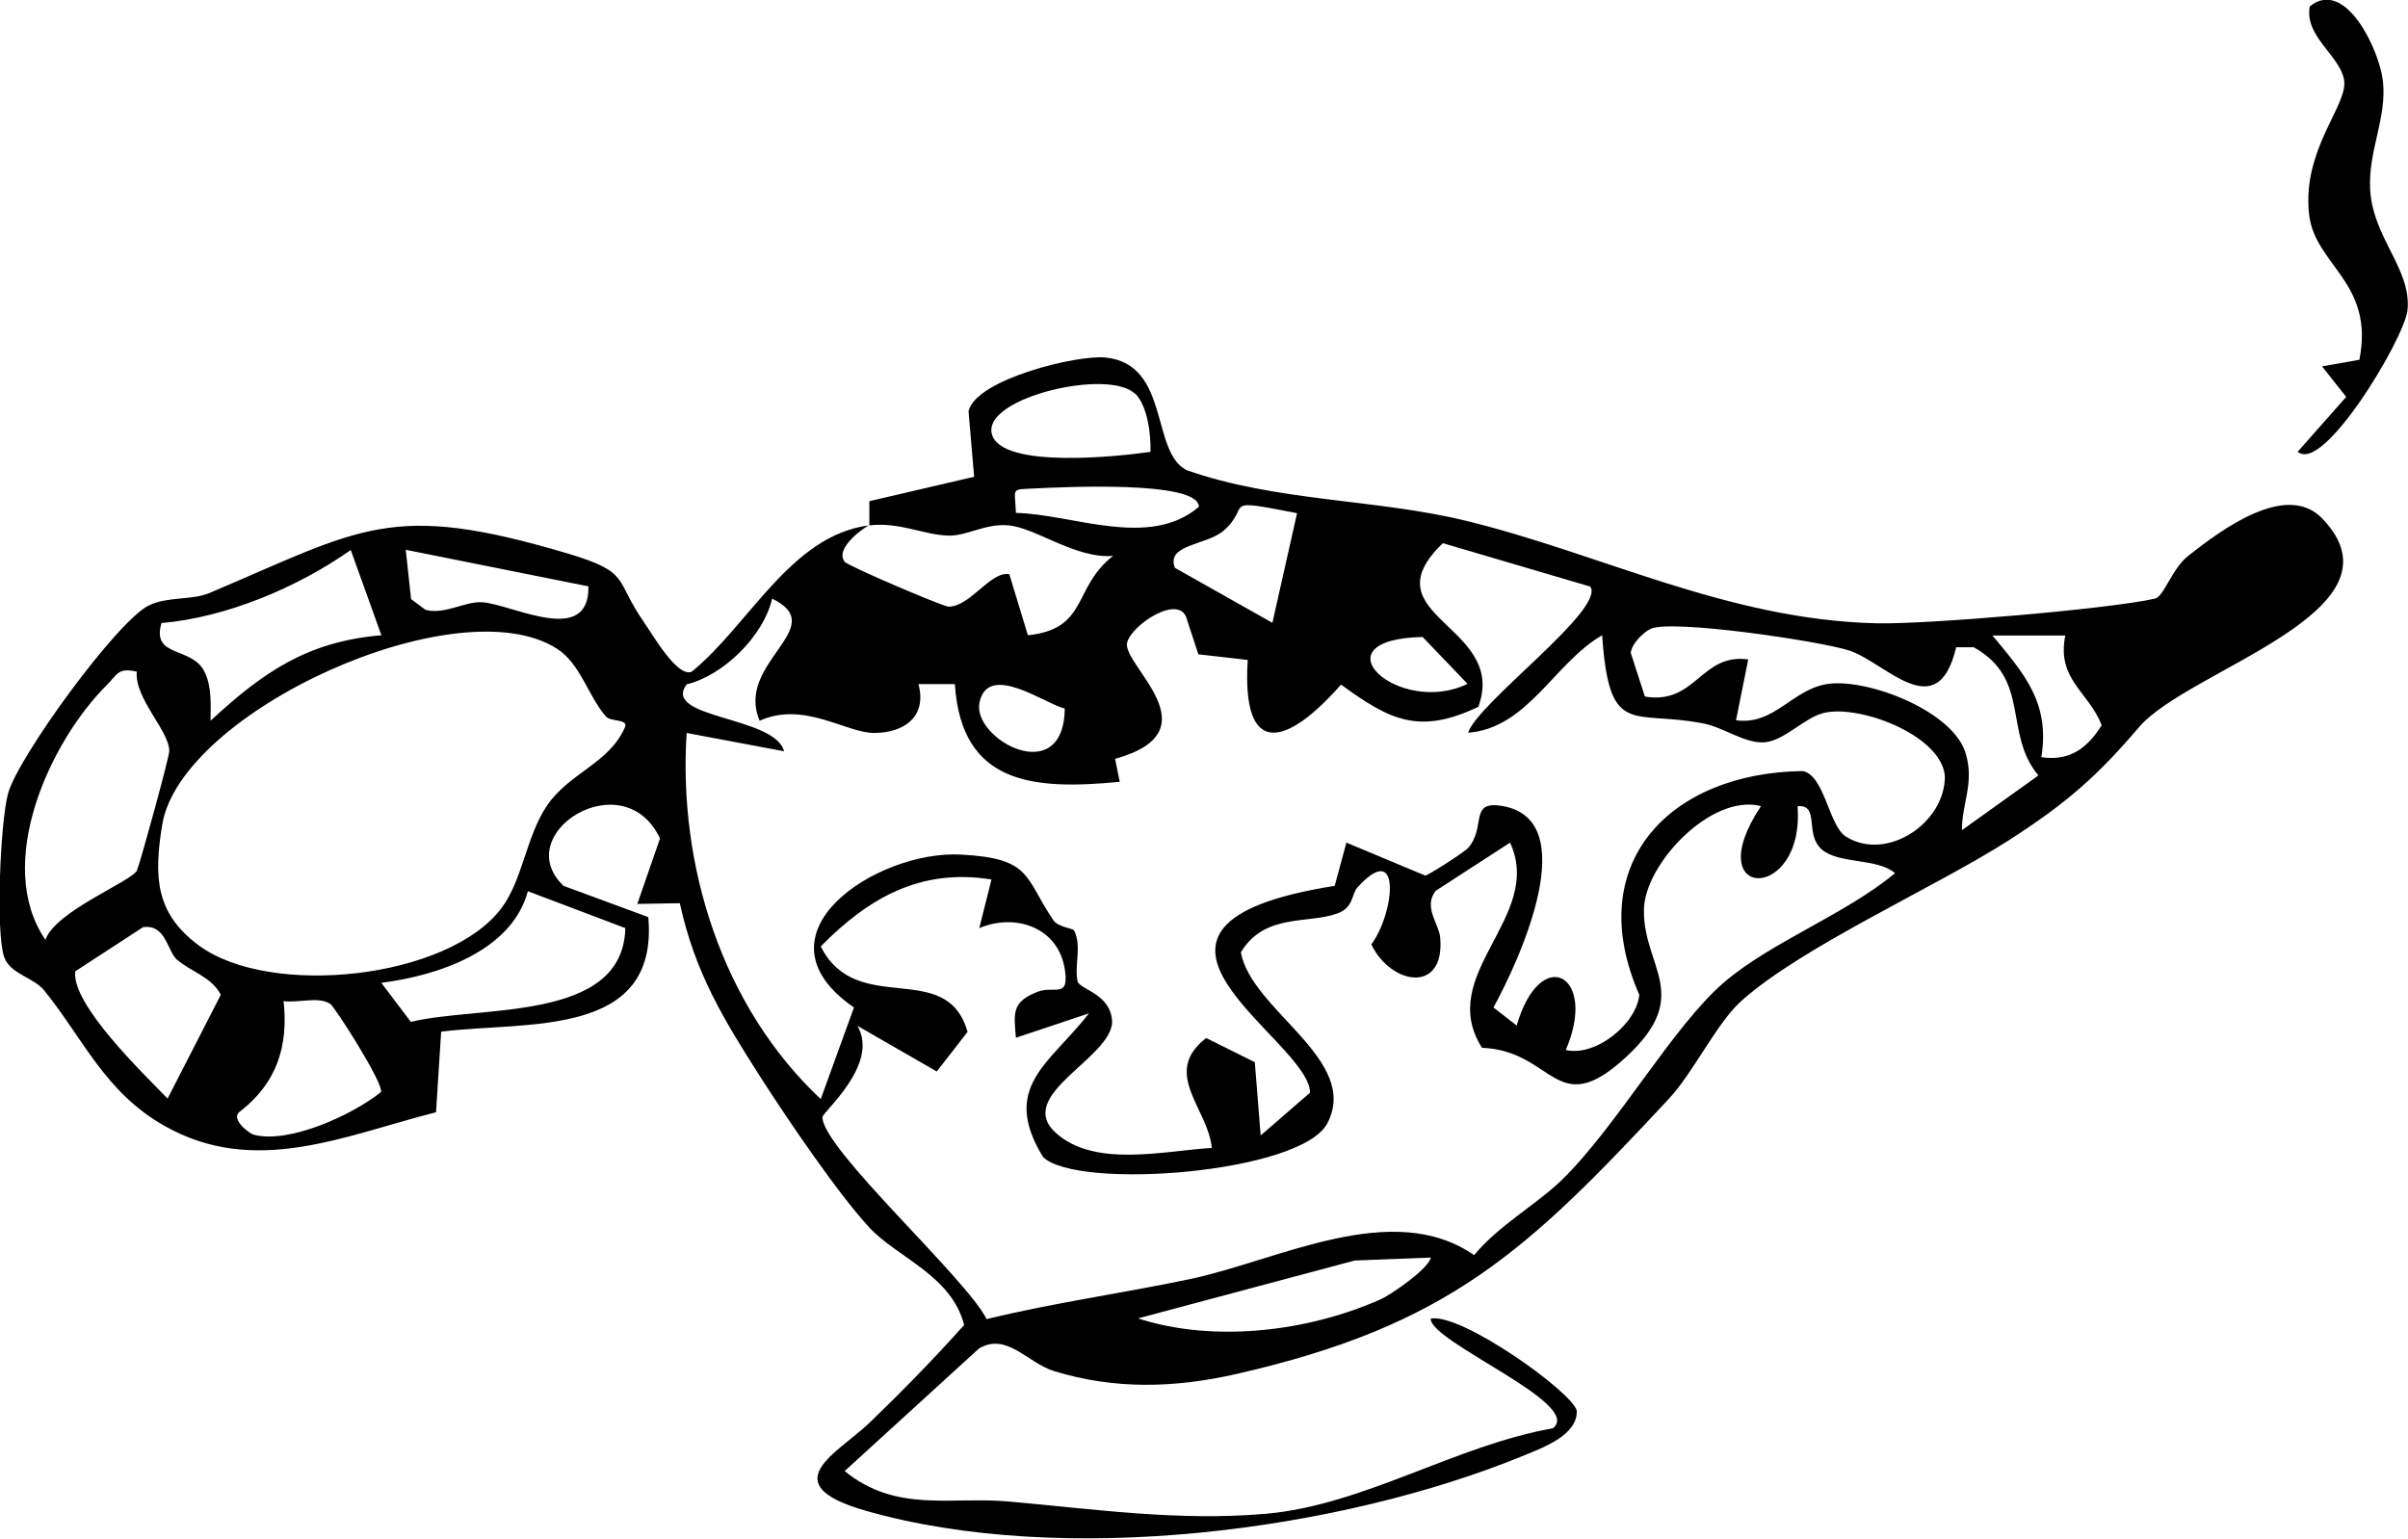
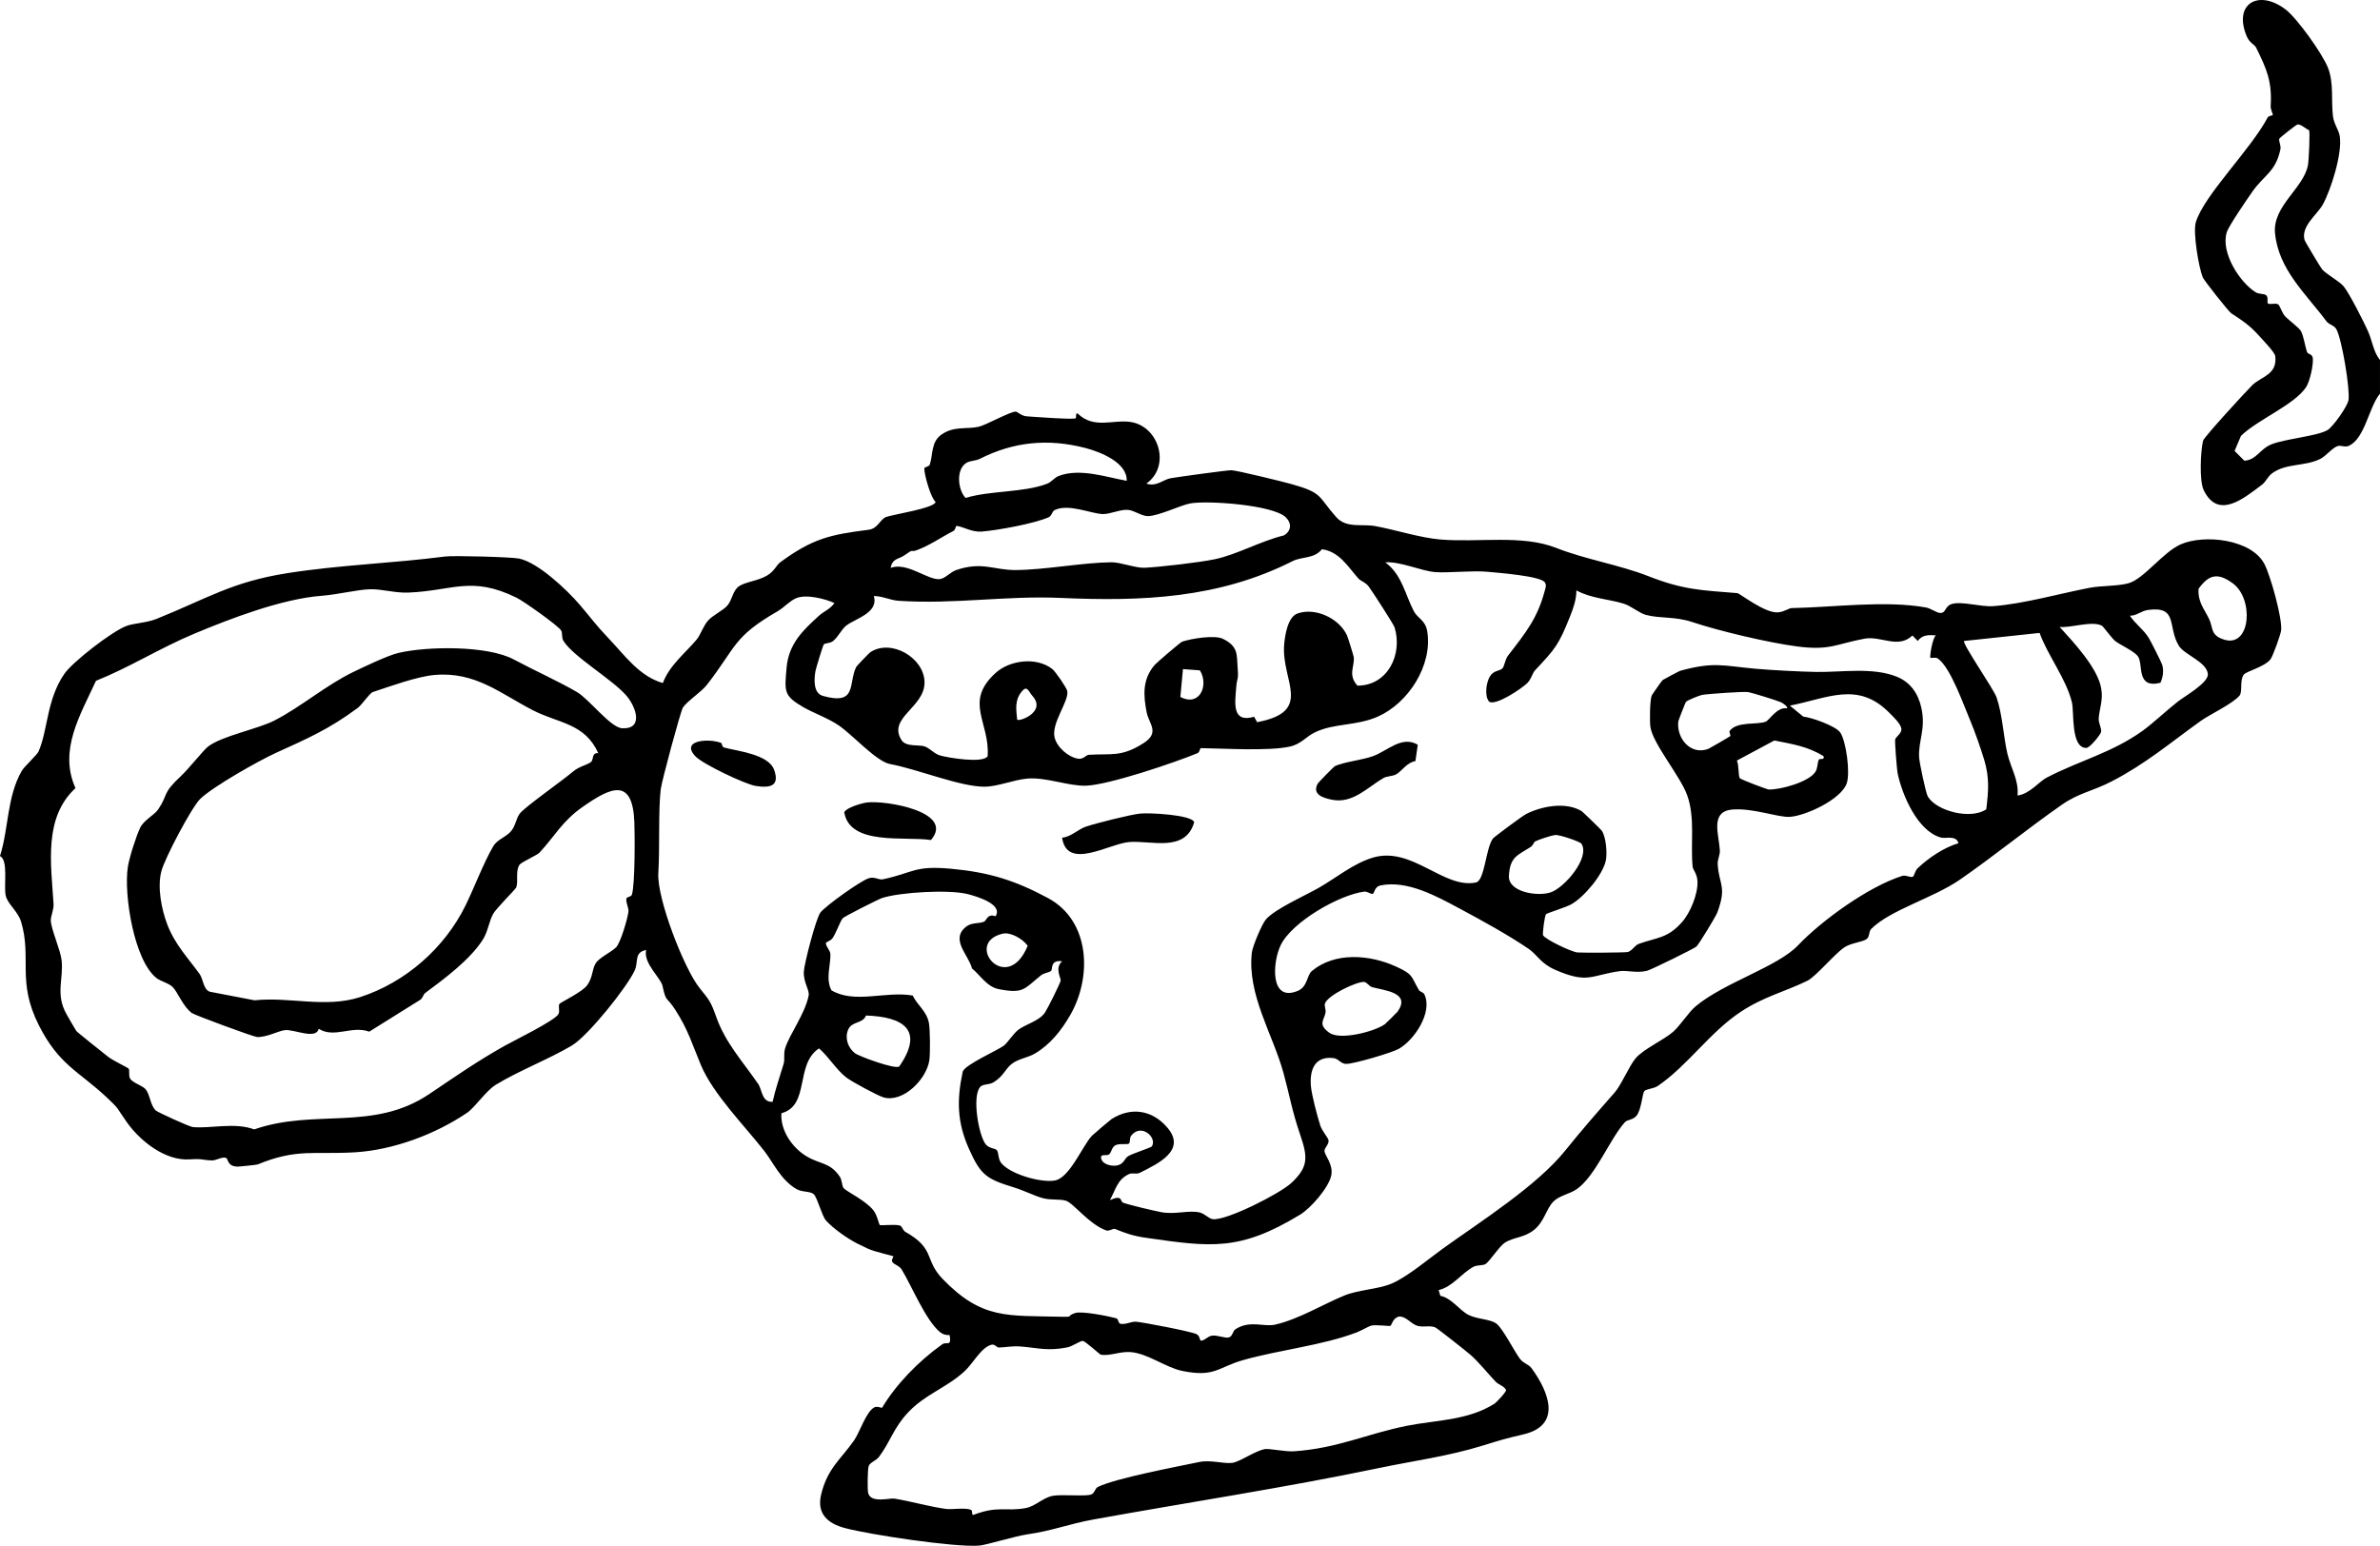
- <svg xmlns="http://www.w3.org/2000/svg" id="Layer_2" data-name="Layer 2" viewBox="0 0 98.58 62.98">
-   <g id="Layer_1-2" data-name="Layer 1">
+ <svg xmlns="http://www.w3.org/2000/svg" id="Layer_2" data-name="Layer 2" viewBox="0 0 1693.53 1100">
+   <g id="Image_1_Image" data-name="Image 1 Image">
    <g>
-       <path d="M94.06,18.5l1.99-2.25-.99-1.25,1.53-.27c.63-3.18-1.83-3.86-2.06-5.96-.29-2.62,1.55-4.42,1.44-5.44s-1.65-1.82-1.41-3.07c1.46-1.18,2.85,1.8,2.99,3.04.18,1.52-.6,2.85-.52,4.44.1,2,1.7,3.27,1.53,4.96-.12,1.15-3.46,6.74-4.5,5.79Z" />
-       <path d="M35.59,21.5v-.98s4.29-1,4.29-1l-.23-2.68c.29-1.31,4.47-2.33,5.62-2.2,2.64.28,1.83,3.87,3.31,4.61,3.66,1.29,7.78,1.18,11.42,2.07,5.53,1.34,10.72,4.06,16.83,4.2,1.99.05,9.5-.58,11.39-1.01.37-.08.69-1.22,1.35-1.74,1.4-1.11,4.04-3.06,5.5-1.54,3.65,3.8-5.45,6.16-7.49,8.53-1.71,2-2.94,3.1-5.35,4.65-3,1.92-8.41,4.32-10.93,6.56-1.02.91-1.95,2.91-2.98,4.02-5.82,6.25-9.02,9.29-17.72,11.27-2.52.57-4.96.64-7.44-.12-1.11-.34-1.93-1.6-3.08-.93l-5.5,5.02c2.11,1.73,4.37,1.03,6.75,1.25,3.49.31,6.9.81,10.49.5,4-.35,7.77-2.8,11.75-3.5,1.3-.99-5.02-3.53-5-4.49,1.25-.25,5.82,3.02,5.98,3.77.04.99-1.36,1.5-2.13,1.82-7.63,3.14-18.94,4.57-26.96,2.28-3.86-1.1-1.16-2.36.14-3.61s2.64-2.62,3.87-4c-.52-2.04-2.73-2.75-3.89-4-1.29-1.4-3.33-4.41-4.41-6.09-1.53-2.4-2.71-4.3-3.34-7.18l-1.74.03.93-2.68c-1.49-3.16-6.19-.2-3.95,1.94l3.47,1.28c.44,4.99-5.02,4.25-8.48,4.69l-.21,3.3c-3.72.94-7.4,2.66-11.11.56-2.45-1.38-3.34-3.59-4.94-5.56-.43-.52-1.4-.67-1.63-1.36-.35-1.01-.16-5.5.16-6.69.39-1.47,4.49-7.11,5.78-7.71.79-.37,1.75-.19,2.49-.51,6.24-2.65,7.41-3.75,14.6-1.62,2.66.79,1.93,1.06,3.16,2.82.35.5,1.37,2.29,1.96,2.03,2.36-1.92,4.05-5.58,7.26-5.99-.09.01-1.45.92-1,1.49.14.18,4.02,1.83,4.25,1.84.9,0,1.72-1.47,2.49-1.33l.76,2.5c2.49-.26,1.82-1.96,3.49-3.25-1.52.13-3.17-1.15-4.28-1.25-.94-.09-1.71.44-2.46.42-1.04-.03-1.96-.56-3.25-.42ZM46.47,16.13c-1.04-1.06-6.21.13-5.87,1.62s5.35.92,6.5.75c.02-.72-.12-1.87-.62-2.38ZM41.59,21c2.33.05,5.46,1.49,7.49-.25,0-1.1-5.7-.8-6.75-.75-.97.05-.78-.05-.74,1ZM53.09,21.01c-3.23-.63-1.81-.32-3,.72-.69.6-2.37.55-1.99,1.52l3.99,2.25,1.01-4.49ZM65.08,24.01l-6.01-1.77c-3.13,3,2.68,3.35,1.45,6.7-2.45,1.17-3.65.52-5.62-.91-2.16,2.46-4.08,3.12-3.82-1.01l-2.02-.23-.47-1.43c-.27-1.09-2.27.21-2.45.96-.19.93,3.62,3.61-.49,4.75l.19.94c-3.52.34-6.48.13-6.75-4h-1.49c.35,1.3-.54,1.99-1.8,2-1.16.01-2.88-1.32-4.7-.5-1.03-2.38,2.95-3.82.51-5-.35,1.53-2,3.15-3.5,3.51-1.04,1.41,3.61,1.29,3.99,2.74l-3.99-.75c-.35,5.45,1.46,11.21,5.49,14.99l1.36-3.75c-4.34-2.99.94-6.45,4.38-6.26,2.89.15,2.59.91,3.77,2.67.21.32.81.33.87.45.31.66,0,1.38.13,2.05.07.37,1.37.5,1.42,1.68-.04,1.5-4.02,3-2.3,4.55,1.6,1.44,4.47.72,6.38.61-.15-1.62-2.08-3.07-.23-4.5l1.99.99.24,3,2.02-1.75c-.01-2.2-9.36-6.83,1.01-8.47l.48-1.77,3.23,1.35c.1,0,1.59-.95,1.75-1.13.73-.82.07-1.88,1.26-1.74,3.59.43.8,6.42-.22,8.27l.95.74c.98-3.37,3.34-2.06,2.01,1,1.22.29,2.9-1.07,3.01-2.26-2.35-5.36,1.24-9.09,6.69-9.16.91.18,1.06,2.25,1.78,2.69,1.66,1.03,4.06-.56,4.04-2.49-.15-1.7-3.62-2.98-5.03-2.56-.75.22-1.55,1.1-2.32,1.18-.81.08-1.7-.61-2.54-.77-2.91-.57-3.85.62-4.14-3.61-1.94,1.11-3.05,3.81-5.49,3.99.41-1.24,5.66-5.07,5-5.99ZM15.61,26l-1.25-3.48c-2.19,1.54-5.1,2.76-7.75,2.99-.42,1.44,1.24.94,1.76,1.99.31.63.25,1.34.25,2.01,2.15-1.99,3.97-3.25,7-3.5ZM24.1,24.01l-7.49-1.5.22,2.02.59.44c.8.21,1.63-.37,2.35-.31,1.25.11,4.36,1.81,4.32-.65ZM24.8,29.33c-.72-.83-1.04-2.16-2-2.77-4.05-2.6-15.4,2.56-16.16,7.21-.35,2.15-.27,3.63,1.5,4.94,2.93,2.16,10.22,1.37,12.39-1.53.86-1.14,1.01-2.91,1.84-4.16.94-1.41,2.58-1.74,3.23-3.28.07-.31-.6-.18-.8-.41ZM80.08,26.51c-.77,3.25-2.89.6-4.39.12-1.18-.38-7.28-1.29-8.12-.88-.32.16-.77.61-.81.98l.58,1.79c2.09.35,2.29-1.79,4.23-1.52l-.5,2.49c1.58.22,2.31-1.29,3.78-1.49,1.65-.22,5.11,1.12,5.62,2.84.37,1.23-.16,2.06-.15,3.15l3.13-2.24c-1.45-1.73-.29-3.94-2.65-5.25h-.72ZM60.08,28l-1.84-1.92c-4.47.1-.97,3.28,1.84,1.92ZM84.55,26.02h-2.98c1.29,1.56,2.36,2.74,2,4.98,1.15.18,1.89-.37,2.47-1.31-.55-1.39-1.85-1.87-1.49-3.67ZM5.6,27.5c-.77-.18-.8.12-1.21.53-2.38,2.36-4.64,7.37-2.53,10.45.4-1.18,3.58-2.41,3.75-2.85s1.32-4.63,1.32-4.88c0-.83-1.43-2.15-1.33-3.25ZM43.59,29.01c-.79-.18-3.14-1.92-3.49-.25-.32,1.5,3.45,3.56,3.49.25ZM72.07,33c-2.03-.5-4.74,2.38-4.77,4.24-.04,2.37,2.03,3.48-.71,6.02-2.91,2.7-2.95-.24-5.92-.36-1.92-3.03,2.56-5.35,1.15-8.4l-3.04,1.97c-.53.66.13,1.35.18,1.92.2,2.31-2.01,1.95-2.82.28.97-1.32,1.24-4.35-.58-2.32-.23.26-.14.81-.81,1.05-1.21.44-2.98-.02-3.95,1.59.42,2.38,4.9,4.4,3.54,7-1.07,2.06-10.27,2.75-11.64,1.38-1.76-2.88.3-3.83,1.88-5.88l-2.99,1c-.08-1-.19-1.46.88-1.88.69-.27,1.29.29,1.13-.87-.24-1.76-2.01-2.37-3.51-1.74l.5-1.99c-2.9-.47-5.03.75-6.99,2.74,1.48,2.94,5.15.46,6.01,3.5l-1.26,1.62-3.25-1.87c.92,1.58-1.43,3.53-1.43,3.74-.01,1.29,5.92,6.63,6.72,8.27,2.74-.67,5.57-1.06,8.33-1.64,3.64-.77,8.27-3.3,11.63-.98.97-1.19,2.57-2.09,3.57-3.06,2.26-2.19,4.56-6.3,6.65-8.1,1.93-1.66,5-2.8,7.01-4.48-.73-.63-2.31-.36-3.01-.98s-.06-1.84-.98-1.76c.3,3.97-4.09,3.89-1.5,0ZM25.6,38l-3.99-1.51c-.66,2.46-3.7,3.46-6,3.75l1.21,1.6c2.8-.69,8.69.03,8.78-3.84ZM7.27,39.32c-.44-.38-.46-1.48-1.41-1.36l-2.78,1.81c-.16,1.36,2.79,4.18,3.78,5.21l2.18-4.25c-.38-.73-1.19-.93-1.77-1.42ZM13.51,41.1c-.45-.31-1.32-.03-1.9-.11.2,1.85-.28,3.34-1.76,4.5-.47.29.33.91.54.97,1.43.38,4.03-.8,5.21-1.75.09-.38-1.88-3.47-2.09-3.62ZM58.58,51.49l-3.12.12-8.87,2.37c3.11,1.01,6.98.54,9.95-.79.36-.16,1.91-1.2,2.04-1.7Z" />
+       <path d="M1693.53,280.16c-7.88,9.24-10.62,31.8-22.12,37.05-2.93,1.34-5.66-.54-7.93.18-3.91,1.24-8.33,7.11-12.5,9.19-10.85,5.41-24.1,2.96-33.96,10.03-3.64,2.61-4.46,6.08-7.59,8.4-12.38,9.15-30.98,25.37-41.39,3.67-3.15-6.57-2.19-27.8-.4-35.1.63-2.56,30.65-35.2,34.93-39.41,6.52-6.42,17.97-7.34,16.44-20.75-.31-2.68-8.79-11.41-11.34-14.27-7-7.85-12.28-11.15-19.96-16.2-1.91-1.26-19.38-23.35-20.3-25.6-2.91-7.16-7.1-32.18-4.93-39.25,5.96-19.36,38.88-51.45,51.1-74.46.71-1.34,3.52-1.46,3.61-1.7.33-.92-1.6-3.93-1.45-6.45,1.05-17.52-2.75-26.22-10.37-41.64-1.06-2.14-4.63-3.3-6.56-7.78-9.95-23.1,7.89-34.05,27.38-19.47,8.21,6.14,26.44,31.66,30.34,41.68,4.25,10.89,2.16,22.95,3.52,34.42.66,5.55,4.15,9.69,4.85,14.22,1.92,12.36-6.28,38.08-12.05,48.59-3.94,7.19-15.7,15.44-13.01,25.22.32,1.17,11.37,19.55,12.37,20.77,2.95,3.6,12.06,8.28,15.37,12.17,4,4.69,14.69,25.86,17.42,32.02,3.03,6.83,3.88,14.88,8.52,20.47v23.99ZM1643.08,92.65c-2.44-.94-5.79-4.4-8.18-4.08-1.03.14-12.64,9.35-12.98,10.1-.73,1.6,1.36,4.81.75,7.62-3.51,16.22-11.48,18.02-19.95,30.09-3.74,5.33-16.73,24.21-18.2,28.83-4.54,14.27,9.01,35.58,20.62,42.82,2.04,1.27,5.65.87,7.24,1.95,2,1.36.55,5.21,1.37,5.93,1.23,1.07,5.22-.49,7.34.68,1.02.56,2.85,6.22,4.74,8.29,2.57,2.83,10.27,8.35,11.55,10.89,1.96,3.88,2.7,10.35,4.31,14.86.56,1.57,3.75.96,4.05,4.49.41,4.8-2.15,16.41-4.85,20.45-8.41,12.59-34.7,23.15-46.3,34.61l-4.53,10.7,6.92,6.94c8.68-.45,11.03-8.42,19.5-11.72,10.04-3.92,33.03-5.86,39.85-10.15,3.75-2.36,14.03-16.58,14.78-21.31,1.21-7.68-4.71-43.48-8.66-50.43-1.59-2.8-5.23-3.19-6.98-5.54-14.59-19.59-34.2-36.84-36.64-62.78-1.8-19.18,20.11-31.79,23.4-48.12.65-3.2,1.6-23.83.83-25.13Z" />
+       <path d="M765.35,297.64c.83-.74-.33-3.57,1.37-3.49,11.79,11.46,25.12,4.16,37.89,6.14,20.05,3.11,28.65,31.33,11.12,43.83,7.15,2.44,12.01-2.85,17.15-3.8s41.11-5.83,43.3-5.72c4.38.23,35.98,7.98,42.28,9.73,23.35,6.49,19.07,8.78,32.37,23.65,7.25,8.11,18.23,4.66,27.64,6.37,14.66,2.66,31.84,8.33,46.43,9.55,27.12,2.26,58.16-3.6,82.42,5.98,20.78,8.2,45.15,12.08,65.49,20.07,24.96,9.8,37.56,10.04,63.48,12.12,1.62.13,19.47,14.39,28.85,13.68,4.43-.34,7.79-3.02,9.74-3.05,29.93-.55,66.59-5.61,95.46-.45,3.65.65,7.81,3.98,10.36,3.94,4.18-.07,3.07-4.7,7.93-6.32,7-2.33,20.72,2.14,29.82,1.45,21.47-1.62,46.9-8.89,68.29-13.02,8.4-1.62,20.05-1.11,27.83-3.27,10.92-3.03,24.52-22.13,37.19-27.69,16.66-7.32,50.3-3.7,59.54,14.03,4.25,8.15,12.83,38.57,11.88,47.2-.32,2.89-5.85,18.37-7.58,20.59-4.23,5.46-17.25,8.48-19.04,10.94-3.02,4.15-.69,12.14-2.99,14.89-4.89,5.84-21.02,13.28-27.89,18.22-21.8,15.66-38.92,30.33-63.13,42.84-13.89,7.18-23.08,8.01-35.46,16.63-24.5,17.06-48.59,36.78-72.54,53.31-18.95,13.08-49.47,21.44-63.05,35.02-1.83,1.83-1.04,5.52-3.21,7.18-2.79,2.15-10.94,2.71-15.71,5.81-6.92,4.49-20.47,20.94-26.51,23.9-16.1,7.88-30.82,11.14-47.44,22.11-21.95,14.49-37.8,38.36-59.14,52.84-2.63,1.78-8.48,2.2-9.46,3.55-1.42,1.95-2.12,13.35-5.48,17.49-2.56,3.16-6.62,2.73-8.35,4.67-10.78,12.07-20.77,38.04-34.04,47.48-5.13,3.65-12.28,4.57-16.63,8.8-5.26,5.1-6.49,14.23-13.79,20.2-7.15,5.86-14.48,5.17-20.84,9.17-3.91,2.46-11.04,13.5-13.76,15.22-2.05,1.3-6.05.53-8.86,2.1-8.72,4.86-14.79,14.25-24.6,16.46l1.24,4.11c7.94,1.48,13.65,10.38,20.04,13.57s15.26,2.87,19.8,6.19,12.62,19.48,16.81,25.1c2.34,3.15,6.24,3.94,8.13,6.5,12.71,17.29,21.73,40.91-5.88,47.28-12.12,2.8-16.34,4.06-28.49,7.84-24.83,7.71-49.04,10.82-74.31,16.1-67.24,14.04-135.61,24.38-202.94,36.56-17.49,3.17-28.7,7.92-47.2,10.61-8.64,1.26-29.34,7.65-34.22,8-17.81,1.28-77.49-7.76-95.36-12.47-12.35-3.26-20.29-10.26-17-23.94,4.52-18.76,14.19-25.15,23.47-38.53,4.11-5.93,8.73-20.92,14.58-23.53,2.03-.9,5.13.63,5.27.4,9.88-16.51,25.7-33,42.87-45.2,3.04-2.16,6.81,2.12,5.23-6.57-2.69.11-4.72-.36-6.86-2.11-10.23-8.39-20.31-33.29-27.35-44.68-1.63-2.64-5.38-3.35-6.59-5.26-.86-1.35,1.02-3.88.84-3.98-.84-.48-13.15-3.17-18.04-5.36-1.09-.49-5.94-2.87-7.74-3.75-6.66-3.3-17.47-10.91-22.3-16.46-2.89-3.32-6.27-16.72-8.69-18.67-2.88-2.32-8.18-1.22-12.34-3.66-11.15-6.53-16.55-19.05-22.86-27.12-13.92-17.82-36.33-40.4-45-60.97-6.1-14.47-9.01-25.09-18.3-39.46-6.36-9.84-6.44-4.77-9.07-17.01-1.21-5.63-13.81-16.1-11.65-25.5-8.69,1.61-5.33,8.29-8.11,14.46-5.35,11.87-33.27,46.7-44.81,53.56-16.12,9.58-38.21,18.13-54.09,27.89-7.05,4.33-14.73,16.08-20.46,19.96-22.53,15.27-52.38,26.39-79.47,28.06-29.09,1.79-41.4-2.93-69.46,8.64-.78.32-13.37,1.61-14.55,1.56-7.66-.35-6.06-5.89-8.3-6.33-3.05-.61-6.83,2.04-9.77,1.93-7.38-.27-6.06-1.38-15.86-.75-17.42,1.13-35.15-13.08-44.62-26.41-7.43-10.46-4.88-8.88-14.28-17.67-20.25-18.95-34.02-22.96-48.45-51.57-15.7-31.13-4.78-47.76-12.54-73.45-2.33-7.72-9.91-12.77-11.01-18.97-1.37-7.69,2.04-24.83-4.01-27.76,6.31-19.83,4.83-41.96,15.48-60.6,1.77-3.1,10.89-11.3,12.01-13.88,6.72-15.56,5.69-36.89,18.33-55.2,5.83-8.44,33.6-30.04,44.09-34.04,5.2-1.98,14.47-2.24,21.35-5,36.22-14.52,53.54-26.38,93.36-32.62,37.92-5.95,74.83-6.95,112.12-11.83,5.8-.76,47.25.32,52.7,1.48,13.58,2.88,33.91,22.16,43.09,32.84,7.66,8.91,11.46,14.43,20.35,23.72,11.71,12.24,21.91,27.15,38.8,32.01,4.69-12.58,15.7-21.03,24.09-31,2.76-3.28,4.47-9.31,8.03-13.39s11.09-7.34,14.06-11.07c3.18-4,3.64-10.42,8.01-13.43,4.59-3.16,13.79-3.8,20.21-7.77,5.25-3.24,6.27-7.17,9.22-9.34,22.97-16.85,35.38-19.61,62.73-23.06,6.76-.85,7.87-7.18,12.48-9.1,3.74-1.56,35.18-6.37,35.21-10.77-3.59-3.14-8.15-19.89-7.99-23.83.04-1.1,3.35-1.04,3.89-2.68,2.39-7.27.8-16.06,8.28-21.34,8.83-6.24,17.67-3.69,26.42-5.57,5.2-1.12,22.43-10.84,26.43-10.8,1.29.02,4.07,3.12,7.88,3.36s33.41,2.51,34.71,1.36ZM801.73,342.13c.49-13.05-18.88-20.62-29.57-23.38-26.57-6.86-51.06-4.37-75.01,7.78-2.82,1.43-6.68,1.24-9.27,2.71-7.72,4.36-6.49,19.17-.81,25.07,17.61-5.33,41.33-3.73,57.82-10.02,3.43-1.31,5.4-4.45,8.41-5.59,15.04-5.72,33.25.67,48.43,3.44ZM633.78,404.11c11.53-4.42,26.5,8.85,34.9,8,3.79-.38,7.6-5.03,11.64-6.43,18.38-6.36,27.08.07,42.3-.04,21.19-.15,47.63-5.3,68.09-5.54,6.62-.08,17.32,4.23,23.89,3.9,10.9-.54,38.75-3.73,49.89-6.07,15.67-3.29,32.99-13.1,49.09-16.93,5.49-3.3,5.63-8.77,1.24-12.98-9.06-8.7-55.48-12.07-67.97-9.77-6.85,1.26-22.46,8.98-30.11,9.01-4.38.01-9.72-4.13-14.25-4.46-5.4-.38-12.71,3.15-17.82,3-8.18-.24-24.17-7.56-34.09-2.9-2.11.99-2.01,4.12-4.39,5.17-10.26,4.53-36,9.22-47.45,10.18-7.27.61-13.15-3.48-18.06-4.01-.75-.08-.54,2.73-2.48,3.71-8.13,4.13-16.4,10.06-25.76,13.52-5.15,1.9-1.16-1.77-9.35,3.97-3.46,2.42-8.15,1.85-9.32,8.67ZM966.39,411.43c-7.38-8.37-13.43-18.91-25.74-20.62-5.55,6.97-14.16,5.1-20.81,8.45-52.52,26.55-106.97,28.79-165.1,26.21-39.28-1.74-75.86,4.71-115.41,2.04-5.73-.39-11.67-3.43-17.56-3.37,3.7,12.12-13.53,16.09-19.79,21.18-3.2,2.61-5.22,7.46-9.21,10.87-1.84,1.57-5.77,1.41-6.56,2.35-.65.76-5.66,17.17-5.97,19.05-1.01,6.07-1.58,15.69,5.36,17.63,24.64,6.88,17.84-8.87,23.65-20.63.34-.69,9.22-9.95,10.03-10.48,14.7-9.73,38.16,3.76,38.58,21.1.45,18.3-26.73,25.47-16.27,41.58,3.13,4.81,12.41,3.02,16.17,4.29,4.09,1.38,6.81,5.31,11.43,6.58,5.91,1.62,30.4,5.69,33.58.46,1.71-24.32-17.15-38.54,5.69-59.28,10.05-9.13,29.06-11.59,40.32-2.77,2.3,1.8,10.15,13.3,10.62,15.55,1.52,7.22-11.43,22.74-8.99,33.1,1.67,7.09,9.84,14.1,16.78,15.17,3.78.58,5.52-2.66,7.53-2.78,16.33-1.01,23.05,1.79,38.82-8.18,12.06-7.62,4.02-13.81,2.39-22.02-2.43-12.25-3.07-23.64,5.76-33.81,1.38-1.59,18.28-16.09,19.49-16.5,6.49-2.19,23.05-4.94,29.04-2,11.09,5.44,9.71,11.32,10.45,20.61.74,9.32-.44,6.46-1.02,13.92-.84,10.96-3.29,25.54,12.74,20.91l2.15,3.86c40.31-7.65,17.33-29.07,19.19-54.74.48-6.59,2.51-20.06,9.41-22.56,12.81-4.64,29.92,3.45,35.4,15.68.57,1.28,4.64,14.35,4.75,15.3.78,6.43-4.42,12.61,2.63,20.31,21.47.06,32.31-22.22,26.43-41.43-.66-2.17-16.37-26.51-18.63-29.37s-5.62-3.67-7.35-5.63ZM1099.29,414.47c-2.65-4.61-33.76-6.92-40.94-7.6-10.63-1.01-27.84.91-36.85.26-10.11-.73-24.65-7.65-35.8-6.99,11.82,8.65,14.18,22.92,20.28,34.68,2.72,5.25,8.29,6.43,9.59,14.39,3.96,24.27-13.5,51.12-35.07,60.68-15.51,6.87-30.81,4.53-44.79,11.21-6.52,3.12-9.76,8.37-17.93,10.16-15.4,3.37-47.2,1.31-63.17,1.1-.94-.01-.78,2.86-2.43,3.55-16.08,6.7-63.51,22.72-79.44,23.18-12.69.37-28.34-6.24-41.88-5.04-9.3.82-21.4,5.76-30.25,5.77-17.61.02-47.21-12.4-67.26-16.13-9.83-1.83-26.6-20.77-36.61-27.55-7.57-5.13-18.1-8.88-24.96-12.84-14.24-8.23-13.56-11.09-12.06-28.24s11.91-26.79,23.06-36.93c3.32-3.02,8.23-4.87,10.98-9.02-6.77-3.07-20.26-6.49-27.32-3.41-4.73,2.06-8.62,6.66-12.93,9.15-32.09,18.5-29.32,25.24-50.51,52.48-4.05,5.21-14.42,11.83-17.13,16.3-1.69,2.79-15.03,52.33-15.71,57.98-1.81,14.92-.59,41.74-1.72,59.71s18.39,68.13,29.36,81.73c7.03,8.72,8.04,9.79,11.83,20.54,6.51,18.43,18.61,31.39,29.87,47.73,2.87,4.17,2.51,13.21,10.26,12.71,2.04-9.18,5.22-18.14,7.88-27.13.88-2.99-.17-7.05,1.04-10.96,3.03-9.82,13.98-24.17,16.72-37.44.81-3.92-3.8-9.37-3.43-17.11.27-5.55,8.76-38.54,11.92-42.2,4.58-5.31,27.68-21.85,34.02-24.15,4.33-1.58,7.2,1.34,10.42.65,21.88-4.7,22.07-9.9,48.33-7.5,26.96,2.47,45.54,8.2,69.11,20.89,30.01,16.16,31.44,56.08,15.74,83.28-6.23,10.79-14.14,20.9-25.1,27.34-5.02,2.95-11.89,3.7-16.57,7.42s-5.82,8.79-12.96,13.08c-3.1,1.87-7.3,1.03-9.29,3.13-6.27,6.62-1.04,35.71,4.07,41.25,2.58,2.8,6.43,2.42,7.64,3.89,1.48,1.8.78,6.12,3.04,9,6.37,8.11,28.46,14.35,38.33,12.55,10.49-1.91,19.67-24.78,26.27-31.8.79-.84,13.22-11.41,14.01-11.91,14.05-8.89,28.99-6.36,39.57,5.92,13.94,16.16-6.01,25.6-19.45,32.31-2.46,1.23-5.41-.06-7.34.78-8.84,3.85-9.71,11.19-13.99,18.68,9.48-4.21,7.04.99,9.52,1.86,5.07,1.79,21.03,5.51,26.89,6.67,9.99,1.98,20.02-1.68,27.66.29,3.58.92,6.27,4.37,9.18,4.72,9.67,1.17,47.55-18.06,55.72-25.61,12.47-11.51,11.91-18.53,6.48-34.4-5.91-17.25-7.5-27.97-11.88-43.93-7.63-27.81-25.97-55.82-22.53-85.86.48-4.19,7.09-20.17,10.05-23.56,6.42-7.37,28.13-17.05,37.57-22.42,12.03-6.84,24.53-17.33,38.49-21.49,27.84-8.31,50.35,22.45,73.32,17.69,6.33-1.31,6.92-24.22,12.09-31.26.87-1.18,21.16-16.18,23.57-17.41,11.12-5.68,28.46-8.95,39.63-2.05.84.52,13.6,12.95,14.17,13.75,3.15,4.39,4.05,15.93,3.02,21.15-2.02,10.25-15.56,26.27-24.61,31.35-3.89,2.18-17.36,6.29-17.98,7.03-1.03,1.22-2.68,14.25-2.09,15.09,2.24,3.23,20.28,11.81,24.56,12.16,3.28.27,34.06.17,35.78-.35,3.22-.97,4.76-4.73,7.86-5.82,13.2-4.65,20.39-3.86,30.62-15.39,5.98-6.74,11.46-20.12,11.04-29.19-.25-5.32-3.23-8.02-3.46-10.36-1.56-16.44,1.87-34.59-3.79-50.56-4.91-13.87-24.64-36.94-26.27-48.97-.53-3.92-.41-18.77.95-22.17.25-.62,7.2-10.58,7.73-11,.56-.44,11.86-6.45,12.55-6.64,24.12-6.6,30.32-3.56,53.35-1.47,10.73.97,32.33,2.12,43.57,2.3,17.8.28,40.04-3.51,57.11,3.35,9.7,3.9,15.24,11.81,17.54,22.06,3.42,15.28-2.31,23.58-1.56,35.47.24,3.82,4.78,25.5,6.22,27.85,6.45,10.49,30.76,16.51,41.56,8.99,1.56-12.95,2.34-22.36-1.43-35.05-2.3-7.75-7.05-21.23-10.1-28.37-4.67-10.91-13.84-37.39-22.87-43.82-1.69-1.2-4.62-.15-5.36-.56s1.61-14.87,4.01-15.94c-5.13-.41-9.78-.49-13.02,3.98l-3.76-3.87c-10.49,9.75-22.17,0-34.26,2.26-20.01,3.75-24.46,8.57-47.84,5.5-20.53-2.69-55.63-11.03-74.61-17.36-12.38-4.12-22.53-2.36-32.93-5.08-4.71-1.23-10.5-6.38-15.94-8.04-10.92-3.33-23.04-3.63-33.56-9.41.05,6.39-2.16,12.66-4.5,18.51-8.09,20.23-10.35,22.88-24.76,38.2-2.27,2.41-2.57,6.16-5.73,9.3-3.84,3.8-22.49,16.45-27.13,13.13-3.41-4.02-2.03-13.5.5-17.78,2.83-4.78,7.11-3.73,9.08-5.94,1.36-1.53,1.79-6.26,3.89-8.98,12.71-16.42,20.92-26.58,26.11-46.01.55-2.05,1.42-4.03.17-6.09ZM1588.71,415.03c-10.27-7.41-16.68-6.69-24.31,3.99-.52,9.58,4.1,14.22,7.63,21.67,2.86,6.03.64,11.34,10.57,14.46,19.03,5.96,21.37-29.11,6.11-40.12ZM399.29,448.65c-2.05-3.42-26.64-20.83-31.68-23.31-32.18-15.82-45.43-4.93-76.94-3.67-9.77.39-18.64-2.54-27.08-2.37-9.14.18-22.72,3.73-34.71,4.65-28.3,2.17-64.84,16.17-91.02,27.14-23.82,9.98-46,23.97-69.57,33.37-11.24,24.48-26.68,49.44-14.58,76.37-22.82,20.99-17.37,54.08-15.61,82.22.28,4.5-2.07,8.74-1.95,12.11.21,6.01,6.9,20.95,7.69,28.12,1.48,13.32-4.53,24.08,3.4,38.23,1.14,2.04,6.6,11.54,7.06,12.12.92,1.16,18.91,15.37,22.63,18.35,3.27,2.62,14.14,7.75,14.59,8.46.95,1.5-.17,4.72,1.01,6.96,1.66,3.14,8.87,4.98,11.15,7.79,3.13,3.85,3.2,11.18,7.12,14.98,1.35,1.31,23.88,11.54,26.27,11.81,12.11,1.33,29.85-3.58,43.82,1.69,43.11-14.98,84.57,1.68,124.41-25.06,18.93-12.71,33.97-23.3,53.99-34.54,6.12-3.44,35.52-17.75,38.11-22.49,1.15-2.1-.41-5.96.74-7.28,1.04-1.19,16.2-8.41,19.65-13.19,4.22-5.85,3.34-11.36,6.22-15.85,2.45-3.83,11.06-7.8,14.38-11.16,3.23-3.28,8.19-20.44,8.78-25.29.35-2.89-1.96-6.3-1.44-9.39.23-1.35,3.37-1.08,3.92-2.84,2.28-7.36,2.09-42.4,1.74-51.49-1.25-32.42-17.01-24.7-36.67-11-14.85,10.35-19.99,21-30.83,32.64-1.68,1.81-13.04,6.8-14.26,8.66-3.05,4.64-.58,11.75-2.36,16.2-.48,1.2-14.17,14.85-16.3,18.63-3.11,5.53-3.63,12.5-7.47,18.52-9.23,14.43-27.6,27.94-41.04,37.95-1.25.93-1.83,4.15-3.86,5.03l-35.85,22.4c-12.25-4.58-24.99,4.96-35.99-2.06-1.83,7.96-17.18.35-23.91.96-4.59.42-13.06,5.23-19.95,4.91-2.47-.11-44.42-15.58-46.44-17.1-6.21-4.69-9.59-13.96-13.24-18.12-2.68-3.04-8.79-4.34-11.8-6.68-16-12.43-23.47-59.42-20.45-79.13,1.01-6.6,5.99-22.19,8.82-28.01,2.57-5.28,10.08-8.96,12.72-12.85,7.53-11.11,2.41-10.94,16.33-23.89,5.33-4.96,16.02-18.48,19.19-20.9,10.05-7.66,35.36-12.42,47.31-18.57,19.16-9.87,36.53-25.05,56-34.48,7.61-3.69,24.64-11.81,32.03-13.55,20.84-4.9,63.59-5.39,82.27,4.64,13.84,7.43,32.43,15.83,44.85,23.13,8.97,5.27,23.92,25.39,32.24,25.8,15.47.77,9.78-15.3,3.07-23.12-10.01-11.67-38.11-27.93-44.92-39.13-1.37-2.25-.5-5.48-1.6-7.32ZM1550.35,459.42c-8.22-13.53-.3-28.28-21.88-25.39-4.89.65-7.99,4.15-12.9,4.11,3.8,5.82,9.59,9.65,13.32,15.65,1.49,2.39,8.94,17.07,9.65,19.28,1.29,4.01.5,8.98-1.23,12.79-17.95,4.43-11.74-13.73-16.27-19.14-3.14-3.75-12.34-7.75-15.95-10.6-2.34-1.85-8.44-10.35-9.54-10.91-7.15-3.63-21.73,1.68-29.98.92,9.85,10.81,26.91,28.97,29.52,43.43,1.56,8.63-1.04,13.7-1.71,21.53-.28,3.32,2.16,7.19,1.69,9.76-.32,1.78-7.92,11.32-10.49,11.36-11.2.15-8.6-25.45-10.25-32.32-4.04-16.84-17.1-33.18-23.02-49.51l-53.73,5.73c-1.54,1.71,20.91,33.99,23.03,39.94,4.25,11.94,5.01,28.43,7.74,40.05,2.45,10.43,8.36,19.24,7.23,29.97,8.4-.92,15.54-9.97,20.5-12.57,23.31-12.24,46.49-17.67,68.45-33.42,7.32-5.25,17.66-15,25.15-20.84,5.12-3.99,22.18-13.53,21.36-19.81-1.13-8.69-16.71-13.42-20.72-20.01ZM839.91,495.93c13.84,7.3,20.42-8.46,13.89-18.91l-12.05-.89-1.84,19.8ZM425.73,535.97c-9.63-21.41-28.2-21.18-46.32-30.45-23.02-11.78-41.07-27.82-70.25-25.22-12.53,1.12-31.75,8.15-43.97,12.19-2.11.7-7.78,9.14-10.61,11.24-20.39,15.13-36.02,21.93-58.11,31.95-12.19,5.53-45.17,24.15-54.07,32.89-6.08,5.96-25.17,42.11-27.58,51.4-2.96,11.41.05,26.98,4.23,37.93,5.42,14.21,15.13,24.3,22.91,35.06,2.71,3.75,2.67,11.09,7.29,12.72l31.85,6.13c24.92-2.66,50.53,5.72,75.24-2.3,32.32-10.5,60.01-34.95,74.87-65.09,5.89-11.94,13.1-30.92,19.77-42.22,2.98-5.06,9.42-6.59,12.93-11.06,3.06-3.9,3.31-8.63,5.87-12.12,3.4-4.62,30.19-23.34,37.99-30,4.37-3.73,10.24-4.72,12.77-6.81,2.05-1.69.34-6.84,5.2-6.24ZM734.68,495.24c-2.89-3.24-3.75-8.03-7.77-3.01-5,6.24-3.82,12.5-3.14,19.87,1.47,1.64,21.01-5.54,10.91-16.86ZM1271.62,504.07c.86-1.14-3.1-3.84-4.53-4.44-3.32-1.4-19.38-6.37-23.03-7.13-2.84-.59-29.21,1.3-32.87,1.97-1.72.31-10.86,3.91-11.59,5.06-.4.62-5.28,13.06-5.37,13.79-1.41,12.25,8.97,24.39,21.45,19.52.85-.33,14.88-8.47,15.57-9.07.37-.33-1.04-2.9-.45-3.69,5.16-6.94,19.7-4.17,25.63-6.55,2.68-1.08,8.07-10.71,15.19-9.46ZM1344.43,507.27c-22.37-22.77-43.81-10.41-70.8-5.15l9.53,7.82c5.86.51,23.23,6.75,26.31,11.3,4.17,6.14,7.25,28.71,4.57,36.28-4,11.27-28.77,22.89-40.38,23.74-8.11.6-26.47-6.49-41.06-5.19-15.95,1.43-9.46,17.67-8.81,29.01.19,3.25-1.72,6.62-1.54,9.73.84,14.76,6.74,15.82-.29,34.57-1.08,2.88-12.94,22.31-14.82,24.16-1.4,1.37-32.21,16.55-35.27,17.29-7.27,1.75-14.14-.48-19.23.22-20.65,2.85-22.59,9.26-46.04-.95-10.36-4.51-12.87-10.85-18.96-14.98-15.05-10.2-33.53-20.3-49.28-28.75-15.99-8.57-36.89-20.1-55.73-16.37-5.2,1.03-4.19,5.89-6.12,6.08-1.24.12-3.78-1.87-5.74-1.62-17.81,2.29-51.49,21.53-59.49,38.15-5.92,12.3-7.7,41.02,12.39,32.38,6.78-2.92,6.18-11,9.81-14.03,16.37-13.67,41.08-11.69,59.6-3.3,12.91,5.85,10.66,6.83,16.64,16.95.7,1.18,3.04,1.35,3.83,2.98,6.09,12.73-7.21,32.7-18.43,38.86-5.03,2.76-32.07,10.72-37.27,10.61-3.95-.08-5.37-3.74-9.04-4.15-13.62-1.53-17,8.83-16,20.08.55,6.24,4.6,21.63,6.7,28.02,1.25,3.82,5.56,8.64,5.83,10.34.47,2.99-2.94,5.3-2.89,7.59.07,3.21,6.44,9.58,4.83,17.47-1.76,8.65-14.53,23.31-22.2,27.95-42.99,26.07-63.23,23.1-109.54,16.46-9.59-1.38-14.69-3.31-22.17-6.33-1.23-.5-4.2,1.79-6.14,1.1-12.39-4.39-23.47-19.65-28.89-21.21-4.58-1.32-10.34-.21-16.23-1.77s-12.78-5.2-20.4-7.58c-19.5-6.07-23.73-8.38-32.3-27.69-8.39-18.89-8.7-34.69-4.33-54.88,2.06-5.09,24.04-14.65,29.21-18.38,2.49-1.79,6.8-8.64,10.26-11.27,5.32-4.04,15.07-6.3,19.07-12.38,1.89-2.88,10.44-19.97,11.07-22.49.49-1.94-4.48-8.83,1.05-13.9-8.77-1.22-6.5,5.84-7.89,6.89-1.71,1.28-4.95,1.36-7.11,3.1-12.02,9.69-12.32,13.24-29.88,9.87-8.56-1.64-12.92-9.52-19.22-14.79-2.49-9.84-16.02-20.84-3.78-29.98,3.72-2.78,8.94-1.78,12.34-3.27,1.88-.82,2.32-5.98,8.2-3.86,5.5-8.55-13.37-14.15-19.88-15.79-13.31-3.34-47.91-1.36-60.78,2.78-2.76.89-27.06,13.21-28.08,14.41-1.82,2.15-4.59,10.27-7.23,14.16-1.39,2.05-4.79,2.72-4.77,3.56.08,2.65,3.12,5.16,3.22,7.8.29,7.81-3.59,17.58.75,25.78,16.54,9.81,38.5.35,57.82,3.72,3.56,7.25,9.91,11,11.54,19.53.88,4.6.98,21.94.3,26.56-1.99,13.44-18.53,30.2-32.43,26.43-4-1.08-22.76-11.19-26.74-14.28-7.2-5.6-12.39-14.65-19.33-20.64-17.29,11.32-6.24,40.63-26.77,46.15-.83,12.3,7.81,24.63,17.92,30.65s16.44,4.05,23.6,14.43c1.7,2.46,1.42,6.53,2.76,8.19,1.97,2.43,15.69,8.79,21.14,15.76,2.88,3.69,3.71,9.42,4.6,10.51.45.55,10.63-.7,14.26.35,1.77.51,1.96,3.41,3.93,4.52,21.56,12.16,13.24,19.72,26.46,33.44,28.14,29.2,46.52,25.96,84.14,26.96,9.97.26,3.29-.44,10.32-2.67,4.73-1.5,23.38,2.18,29.1,3.75,1.7.47,1.46,3.61,2.86,3.9,3.99.83,7.83-1.74,11.37-1.43,5.29.46,38.7,6.84,42.81,8.78,2.99,1.41,2.01,4.79,3.47,4.69,2.59-.19,4.51-3.05,7.55-3.56,3.69-.61,9.41,2.04,12.14,1.23s2.66-4.53,4.69-5.83c10.43-6.65,20.06-1.42,28.2-3.25,16.53-3.72,34.46-14.67,49.29-20.73,9.98-4.08,24.05-4.44,33.54-8.45,11.36-4.8,26.92-18.05,36.78-25.11,26.76-19.18,66.78-44.63,86.66-69.39,11.77-14.65,23.5-28.03,35.41-41.58,4.59-5.22,10.29-18.88,14.78-24.19,5.79-6.85,20.13-13.02,26.91-19.07,5.02-4.48,10.76-13.74,15.94-18.06,20.34-16.94,58.13-27.94,72.75-43.31,16.73-17.59,49.95-41.74,74.18-49.43,2.67-.85,5.92,1.55,7.67.52.72-.43,1.51-4.24,3.21-5.87,7.53-7.24,18.92-14.97,29.14-17.9-1.77-6.04-8.94-2.93-12.86-4.11-16.36-4.91-27.02-29.79-30.38-45.28-.64-2.97-2.22-23.28-1.8-24.52.68-1.98,4.41-4.11,4.41-7.04,0-3.74-5.9-9.13-8.54-11.81ZM1297.61,538.11c-11.29-7.05-22.21-8.59-35.04-11.19l-26.67,14.29c1.54,3.02.93,10.8,2.07,12.53.61.92,19.45,8.02,20.55,8.06,8.04.31,28.71-5.29,33.26-12.59,1.86-2.99,1.19-5.99,2.45-8.64.57-1.2,4.25.71,3.38-2.46ZM1125.32,600.38c-.9-1.44-15.64-6.59-18.85-6.19-2.8.36-11.76,3.31-14.13,4.57-.85.45-1.46,2.83-3.15,3.92-9.2,5.93-14.79,6.9-15.5,20.6-.6,11.62,20.65,14.91,29.87,11.66,9.88-3.48,27.99-24.63,21.76-34.57ZM713.3,664.42c-27.95,6.81,3.32,44.31,17.96,8.6-3.38-4.84-12.13-10.02-17.96-8.6ZM970.69,698.73c-5.1-.39-25.51,9.2-27.84,15.22-.71,1.83.74,4.41.35,6.61-.98,5.47-5.67,8.23,2.67,14.31,7.6,5.55,32.05-.69,39.58-6.07.6-.43,8.68-8.42,9.04-8.94,9.55-13.62-8.99-14.93-18.19-17.42-1.86-.5-3.75-3.55-5.62-3.7ZM608.34,749.44c2.88,2.22,28.42,11.61,31.51,9.49,18.22-26.38,2.48-35.38-23.66-36.3-2.29,6.07-10.11,3.78-12.74,10.23-2.44,5.97-.03,12.78,4.9,16.58ZM819.55,815.83c4.24-6.05-7.42-17.07-14.71-7.61-1.07,1.39-.63,4.78-1.41,5.46-1.29,1.12-6.59-.31-9.76,1.27-2.59,1.29-2.8,5.3-4.57,6.56s-6.97-1.02-5.35,3.46c1.47,4.05,8.36,5.32,12.07,4.1,4.49-1.49,4.13-4.82,7.32-6.57s15.89-5.94,16.4-6.67ZM1021.2,944.52c-3.71-1.48-8.14-.01-12.11-.95-5.07-1.2-8.15-6.87-13.56-6.74-4.61,1.11-4.99,5.84-6.19,6.63-.57.38-10.55-.99-13.66-.17-1.86.49-7.03,3.6-10.39,4.87-24.68,9.33-54.45,12.27-80.57,19.62-18.11,5.1-20.23,12.52-43.54,7.74-11.67-2.39-24.44-12.43-36.71-13.39-7.6-.6-15.2,3.1-21.28,1.79-.78-.17-10.48-9.29-12.72-9.72-1.55-.29-7.4,3.89-11.06,4.6-13.89,2.69-20.19.46-32.85-.63-6.07-.52-10.37.53-15.89.72-1.31.04-2.87-2.53-4.99-2.04-7.43,1.72-13.39,13.55-19.49,19.08-13.27,12.04-28.01,16.19-40.31,29.45-10.21,11-12.21,20.31-20.37,31.27-2.05,2.75-6.47,3.95-7.39,6.6-.8,2.29-.98,16.87-.34,19.25,1.98,7.38,15.3,3.36,18.53,3.88,11.98,1.92,24.29,5.61,36.85,7.36,4.15.58,13.28-1.1,17.71.61,1.58.61.13,4.23,1.9,3.56,17.85-6.67,22.49-2.16,37.05-4.77,6.89-1.24,12.34-7.49,19.41-8.75,6.52-1.16,23.51.62,27.33-.97,2.5-1.04,2.52-4.34,4.8-5.42,13.19-6.24,55.42-14.18,71.82-17.62,8.4-1.76,17.21,1.35,23.58.58,5.45-.66,16.41-8.66,23.4-9.81,2.98-.49,14.59,1.97,20.44,1.58,31.13-2.07,51.84-12.44,80.68-18.19,20.66-4.11,43.12-3.62,62.27-15.76.97-.62,8.67-8.56,8.11-9.8-1.69-2.88-5.23-3.54-7.38-5.77-4.42-4.58-11.92-13.74-17.29-18.57-2.93-2.63-24.26-19.52-25.79-20.13Z" />
+       <path d="M755.75,596.1c6.61-.64,11.14-5.94,17.12-7.94,6.98-2.34,31.05-8.39,38.21-9.22,6.34-.74,37.49.85,38.65,6.2-6.26,21.7-30.63,12.76-46.29,14.05-14.3,1.18-44.25,20.44-47.68-3.09Z" />
+       <path d="M1007.17,541.59c-6.25,1.09-9.36,6.87-13.62,9.36-2.66,1.55-6.64,1.21-9.25,2.75-11.48,6.77-21.86,18.38-36.62,15.36-6.29-1.29-14.23-3.71-10.02-11.48.41-.76,11.34-11.94,12.11-12.34,5.45-2.82,19.64-4.48,26.98-7.09,10.44-3.71,20.71-14.99,32.09-8.19l-1.67,11.63Z" />
+       <path d="M616.74,571.06c13.19-1.76,63.08,6.54,45.7,26.69-18.6-2.81-57.81,4.24-61.7-19.77,1.54-3.29,12.16-6.4,16.01-6.92Z" />
+       <path d="M513.26,528.73c.48.21.43,2.79,2.03,3.22,9.61,2.59,31.68,4.73,35.62,16s-2.69,12.97-13.15,11.32c-7.67-1.22-37.86-15.62-42.99-21.14-11.04-11.87,10.68-12.77,18.49-9.4Z" />
    </g>
  </g>
</svg>
